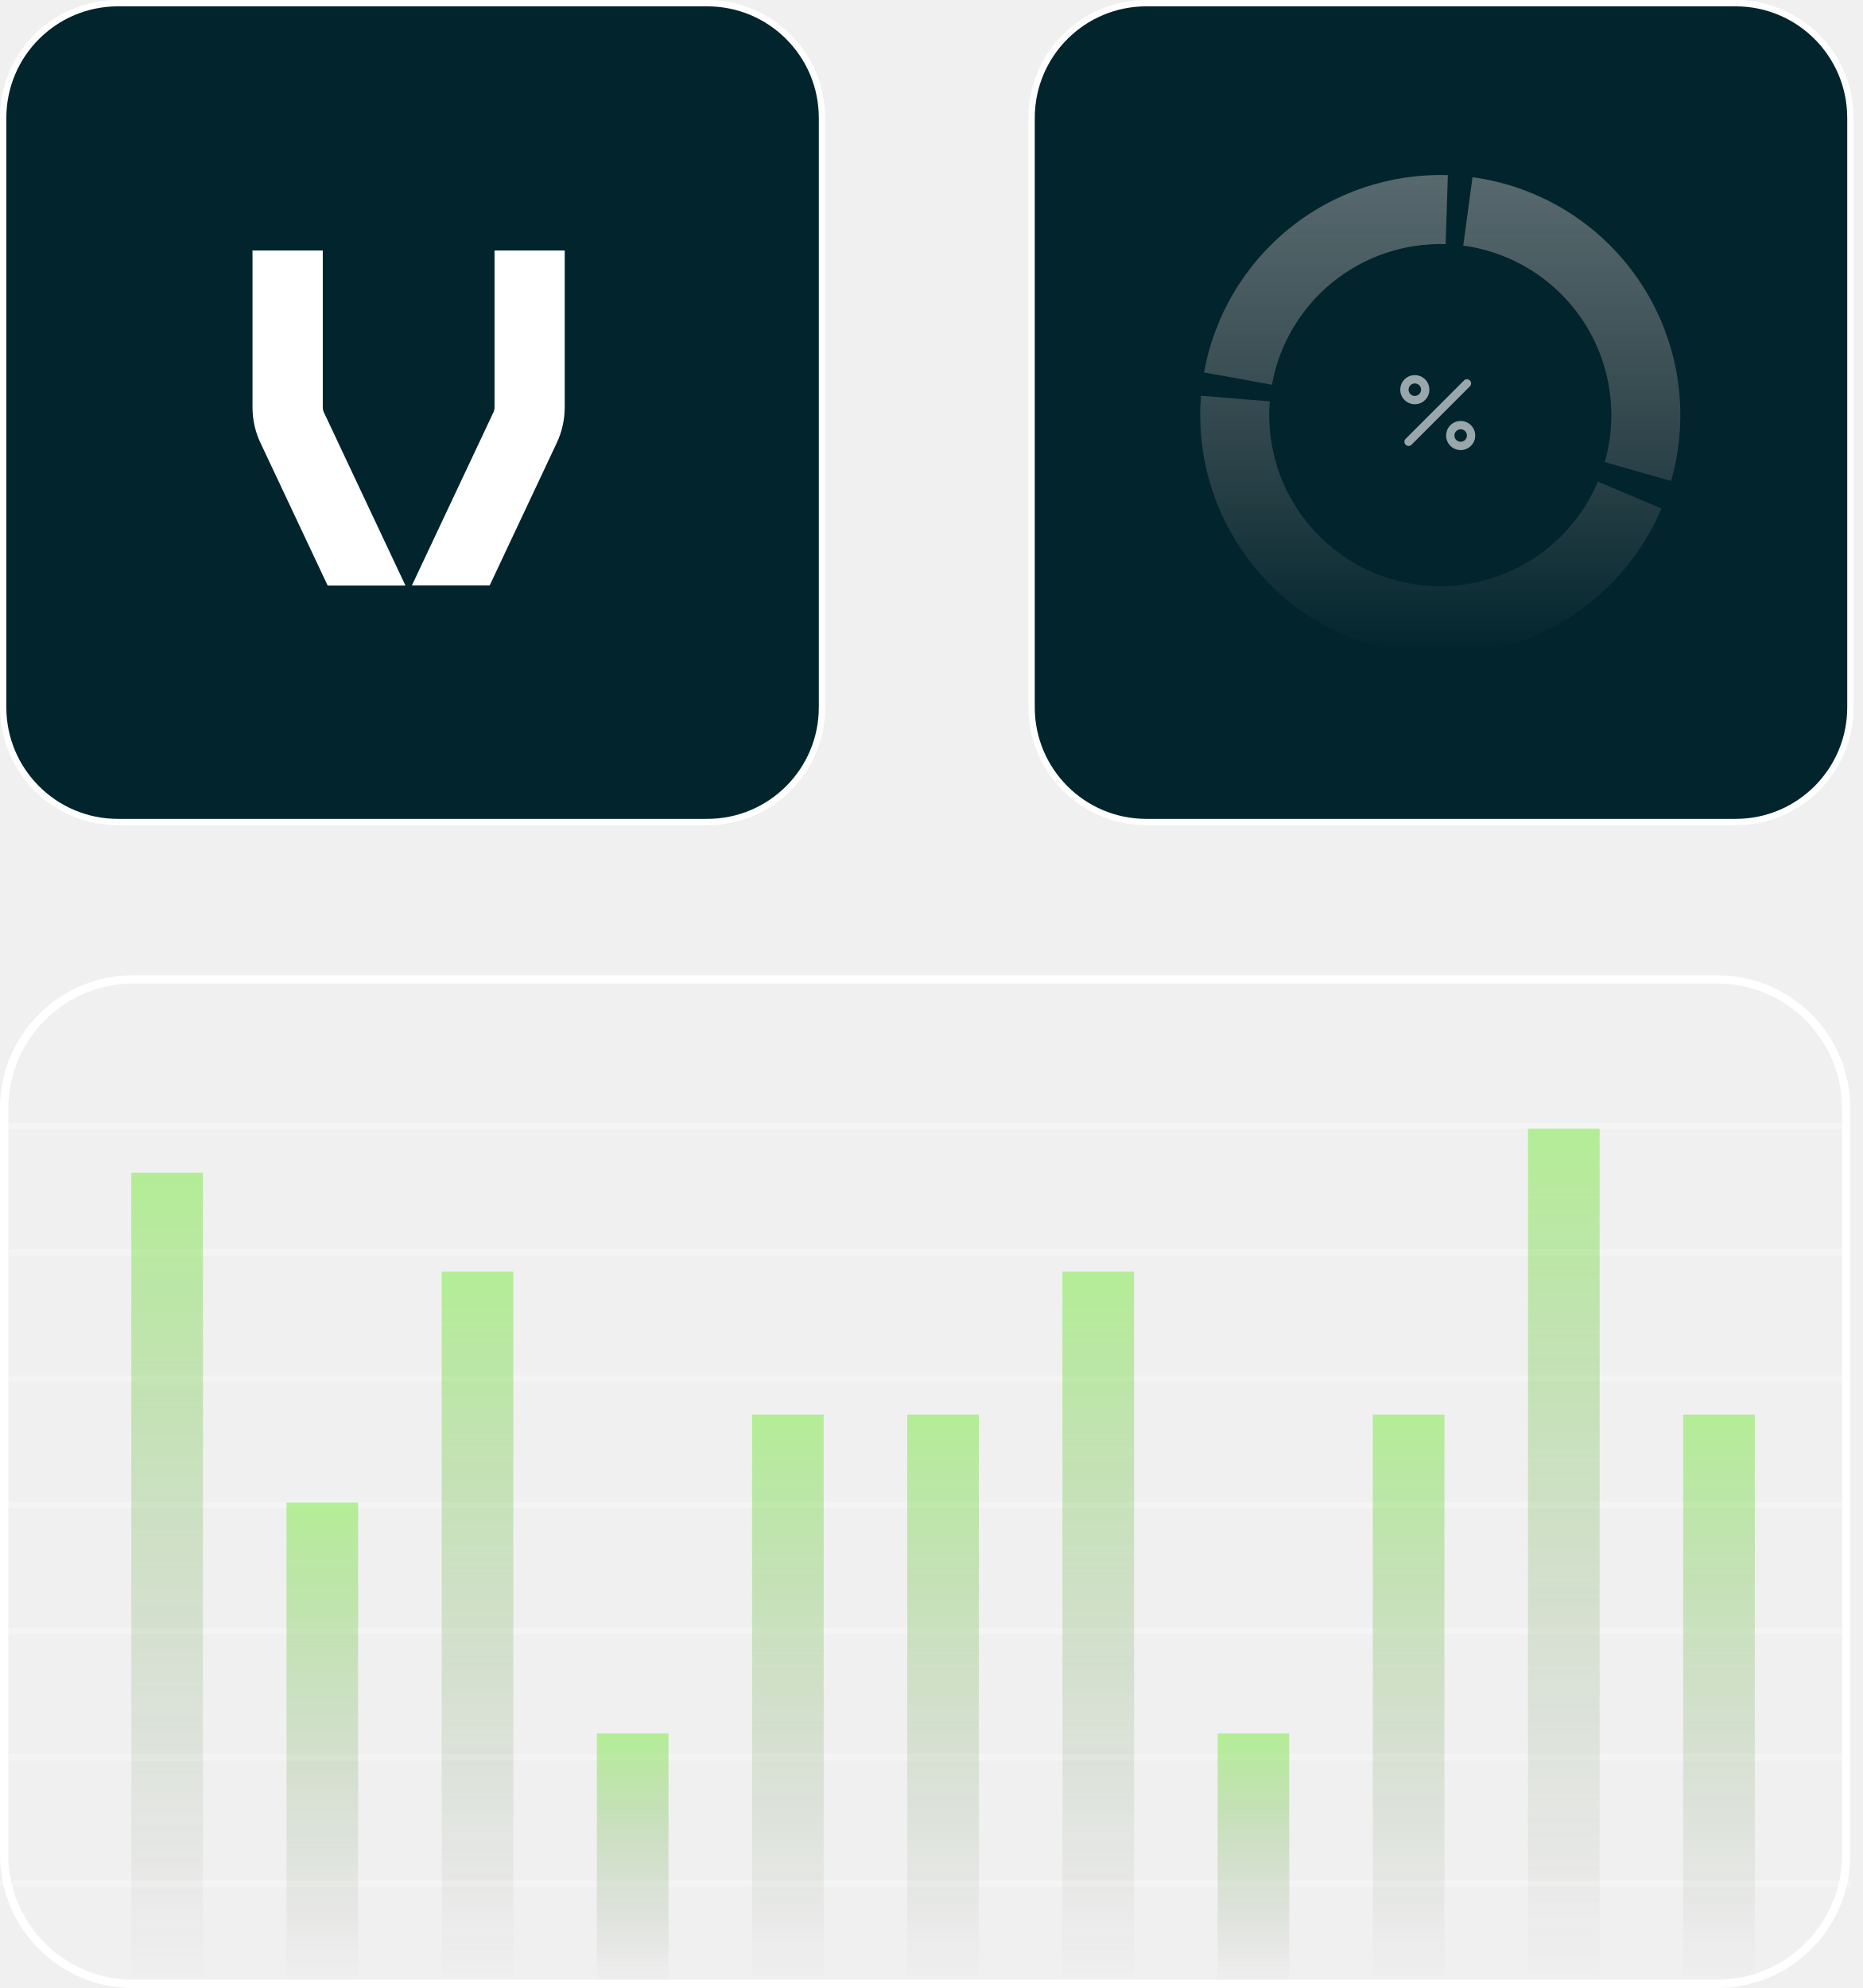
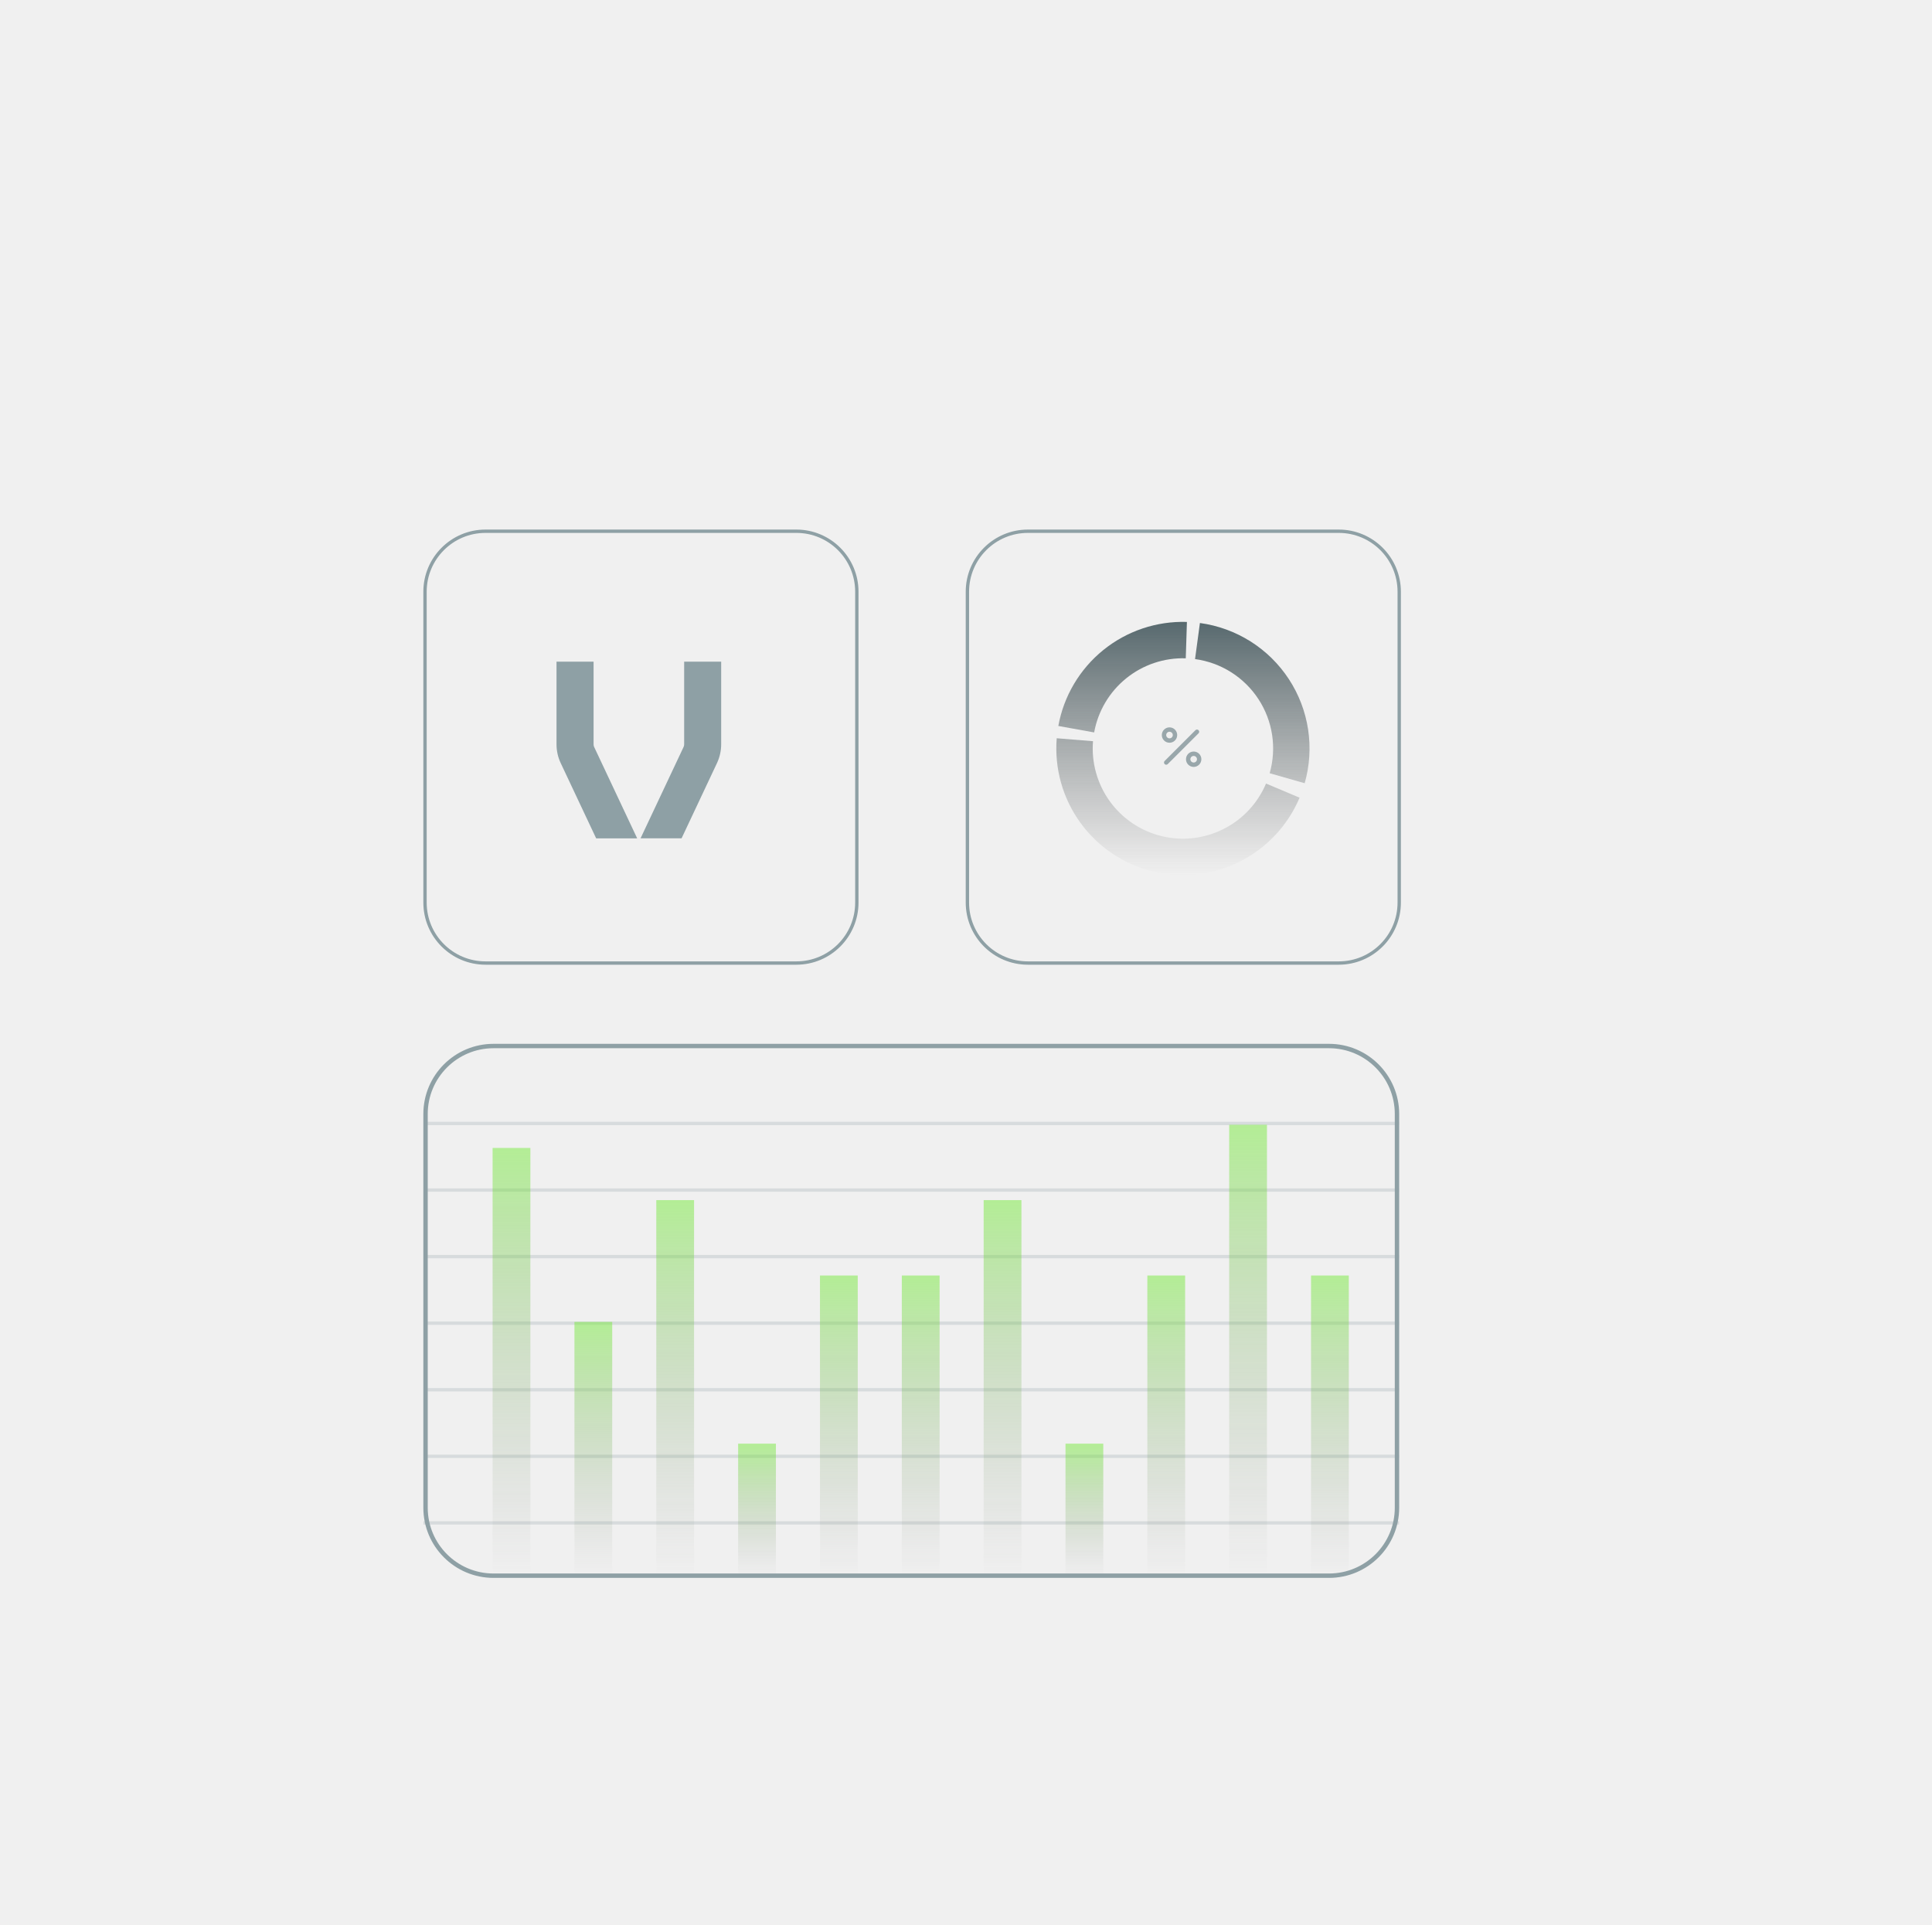
- <svg xmlns="http://www.w3.org/2000/svg" width="149" height="159" viewBox="0 0 149 159" fill="none">
-   <rect x="82.514" y="0.254" width="65.493" height="65.493" rx="9.175" fill="#01242D" stroke="white" stroke-width="0.507" />
-   <path d="M117.333 30.667L112.667 35.333" stroke="#99A7AB" stroke-width="0.667" stroke-linecap="round" stroke-linejoin="round" />
-   <path d="M113.167 32C113.627 32 114 31.627 114 31.167C114 30.706 113.627 30.333 113.167 30.333C112.706 30.333 112.333 30.706 112.333 31.167C112.333 31.627 112.706 32 113.167 32Z" stroke="#99A7AB" stroke-width="0.667" stroke-linecap="round" stroke-linejoin="round" />
-   <path d="M116.833 35.667C117.294 35.667 117.667 35.294 117.667 34.833C117.667 34.373 117.294 34 116.833 34C116.373 34 116 34.373 116 34.833C116 35.294 116.373 35.667 116.833 35.667Z" stroke="#99A7AB" stroke-width="0.667" stroke-linecap="round" stroke-linejoin="round" />
-   <path opacity="0.26" d="M148 90.077L0 90.077" stroke="white" stroke-width="0.505" />
-   <path opacity="0.26" d="M148 100.174L0 100.174" stroke="white" stroke-width="0.505" />
-   <path opacity="0.26" d="M148 110.271L0 110.27" stroke="white" stroke-width="0.505" />
-   <path opacity="0.26" d="M148 120.367L0 120.367" stroke="white" stroke-width="0.505" />
-   <path opacity="0.26" d="M148 130.464L0 130.464" stroke="white" stroke-width="0.505" />
-   <path opacity="0.26" d="M148 150.657L0 150.657" stroke="white" stroke-width="0.505" />
-   <path opacity="0.26" d="M148 140.56L0 140.56" stroke="white" stroke-width="0.505" />
-   <rect x="10.503" y="93.79" width="5.729" height="65.074" fill="url(#paint0_linear_865_10285)" />
-   <rect x="35.329" y="101.705" width="5.729" height="57.16" fill="url(#paint1_linear_865_10285)" />
-   <rect x="84.981" y="101.705" width="5.729" height="57.16" fill="url(#paint2_linear_865_10285)" />
-   <rect x="47.742" y="138.639" width="5.729" height="20.226" fill="url(#paint3_linear_865_10285)" />
-   <rect x="97.394" y="138.639" width="5.729" height="20.226" fill="url(#paint4_linear_865_10285)" />
-   <rect x="60.155" y="113.137" width="5.729" height="45.728" fill="url(#paint5_linear_865_10285)" />
-   <rect x="109.806" y="113.137" width="5.729" height="45.728" fill="url(#paint6_linear_865_10285)" />
-   <rect x="72.568" y="113.137" width="5.729" height="45.728" fill="url(#paint7_linear_865_10285)" />
-   <rect x="122.219" y="90.273" width="5.729" height="68.592" fill="url(#paint8_linear_865_10285)" />
-   <rect x="134.632" y="113.137" width="5.729" height="45.728" fill="url(#paint9_linear_865_10285)" />
-   <rect x="22.916" y="120.172" width="5.729" height="38.693" fill="url(#paint10_linear_865_10285)" />
-   <rect x="0.254" y="0.254" width="65.493" height="65.493" rx="9.175" fill="#01242D" stroke="white" stroke-width="0.507" />
-   <path d="M25.912 32.999C25.847 32.868 25.818 32.722 25.818 32.577V20.036H20.197V32.577C20.197 33.559 20.414 34.54 20.834 35.42L26.209 46.834H32.431L25.92 33.006L25.912 32.999Z" fill="white" />
-   <path d="M39.556 20.036V32.577C39.556 32.722 39.528 32.861 39.462 32.991L32.944 46.827H39.166L44.541 35.405C44.953 34.525 45.17 33.551 45.17 32.577V20.036H39.549H39.556Z" fill="white" />
-   <rect x="0.333" y="78.333" width="147.335" height="80.335" rx="10.31" stroke="white" stroke-width="0.665" />
-   <path d="M132.894 40.669C131.119 44.874 127.904 48.31 123.826 50.36C119.747 52.41 115.071 52.94 110.637 51.855C106.203 50.769 102.301 48.14 99.63 44.438C96.959 40.736 95.694 36.204 96.063 31.654L101.565 32.099C101.303 35.341 102.204 38.57 104.107 41.208C106.01 43.846 108.79 45.719 111.95 46.492C115.109 47.266 118.44 46.888 121.347 45.427C124.253 43.967 126.543 41.519 127.808 38.522L132.894 40.669Z" fill="url(#paint11_linear_865_10285)" />
-   <path d="M96.306 29.788C97.125 25.257 99.544 21.171 103.124 18.274C106.704 15.378 111.206 13.864 115.808 14.01L115.634 19.527C112.355 19.424 109.147 20.502 106.597 22.566C104.046 24.63 102.322 27.541 101.738 30.77L96.306 29.788Z" fill="url(#paint12_linear_865_10285)" />
-   <path d="M117.781 14.174C120.51 14.544 123.127 15.496 125.455 16.966C127.783 18.436 129.768 20.39 131.275 22.695C132.782 25 133.775 27.601 134.188 30.324C134.601 33.046 134.423 35.826 133.667 38.474L128.359 36.958C128.898 35.072 129.024 33.091 128.73 31.151C128.436 29.212 127.728 27.358 126.654 25.716C125.581 24.073 124.167 22.681 122.508 21.634C120.849 20.586 118.984 19.908 117.04 19.644L117.781 14.174Z" fill="url(#paint13_linear_865_10285)" />
+ <svg xmlns="http://www.w3.org/2000/svg" width="251" height="250" viewBox="0 0 251 250" fill="none">
+   <rect x="125.682" y="69.018" width="56.101" height="56.101" rx="7.859" stroke="#8EA0A5" stroke-width="0.434" />
+   <g clip-path="url(#clip0_922_16961)">
+     <path d="M155.508 95.07L151.51 99.067" stroke="#99A7AB" stroke-width="0.571" stroke-linecap="round" stroke-linejoin="round" />
+     <path d="M151.938 96.212C152.333 96.212 152.652 95.892 152.652 95.498C152.652 95.104 152.333 94.784 151.938 94.784C151.544 94.784 151.225 95.104 151.225 95.498C151.225 95.892 151.544 96.212 151.938 96.212Z" stroke="#99A7AB" stroke-width="0.571" stroke-linecap="round" stroke-linejoin="round" />
+     <path d="M155.079 99.353C155.474 99.353 155.793 99.033 155.793 98.639C155.793 98.245 155.474 97.925 155.079 97.925C154.685 97.925 154.365 98.245 154.365 98.639C154.365 99.033 154.685 99.353 155.079 99.353Z" stroke="#99A7AB" stroke-width="0.571" stroke-linecap="round" stroke-linejoin="round" />
+   </g>
+   <g clip-path="url(#clip1_922_16961)">
+     <path opacity="0.26" d="M181.777 145.961L55 145.961" stroke="#8EA0A5" stroke-width="0.432" />
+     <path opacity="0.26" d="M181.777 154.61L55 154.61" stroke="#8EA0A5" stroke-width="0.432" />
+     <path opacity="0.26" d="M181.777 163.258L55 163.258" stroke="#8EA0A5" stroke-width="0.432" />
+     <path opacity="0.26" d="M181.777 171.907L55 171.907" stroke="#8EA0A5" stroke-width="0.432" />
+     <path opacity="0.26" d="M181.777 180.556L55 180.556" stroke="#8EA0A5" stroke-width="0.432" />
+     <path opacity="0.26" d="M181.777 197.853L55 197.853" stroke="#8EA0A5" stroke-width="0.432" />
+     <path opacity="0.26" d="M181.777 189.205L55 189.205" stroke="#8EA0A5" stroke-width="0.432" />
+     <path d="M63.997 149.141H68.905V204.884H63.997V149.141Z" fill="url(#paint0_linear_922_16961)" />
+     <path d="M85.263 155.921H90.17V204.884H85.263V155.921Z" fill="url(#paint1_linear_922_16961)" />
+     <path d="M127.794 155.921H132.702V204.884H127.794V155.921Z" fill="url(#paint2_linear_922_16961)" />
+     <path d="M95.896 187.559H100.803V204.884H95.896V187.559Z" fill="url(#paint3_linear_922_16961)" />
+     <path d="M138.427 187.559H143.335V204.884H138.427V187.559Z" fill="url(#paint4_linear_922_16961)" />
+     <path d="M106.529 165.714H111.436V204.884H106.529V165.714Z" fill="url(#paint5_linear_922_16961)" />
+     <path d="M149.06 165.714H153.968V204.884H149.06V165.714Z" fill="url(#paint6_linear_922_16961)" />
+     <path d="M117.161 165.714H122.069V204.884H117.161V165.714Z" fill="url(#paint7_linear_922_16961)" />
+     <path d="M159.693 146.128H164.6V204.884H159.693V146.128Z" fill="url(#paint8_linear_922_16961)" />
+     <path d="M170.326 165.714H175.233V204.884H170.326V165.714Z" fill="url(#paint9_linear_922_16961)" />
+     <path d="M74.63 171.74H79.537V204.884H74.63V171.74Z" fill="url(#paint10_linear_922_16961)" />
+   </g>
+   <rect x="55.217" y="69.018" width="56.101" height="56.101" rx="7.859" stroke="#8EA0A5" stroke-width="0.434" />
+   <path d="M77.197 97.067C77.141 96.955 77.116 96.831 77.116 96.706V85.963H72.301V96.706C72.301 97.547 72.487 98.388 72.846 99.141L77.451 108.919H82.78L77.203 97.074L77.197 97.067Z" fill="#8EA0A5" />
+   <path d="M88.884 85.963V96.706C88.884 96.831 88.859 96.949 88.803 97.061L83.22 108.913H88.549L93.154 99.129C93.507 98.375 93.693 97.541 93.693 96.706V85.963H88.878H88.884Z" fill="#8EA0A5" />
+   <rect x="55.285" y="135.9" width="126.207" height="68.815" rx="8.832" stroke="#8EA0A5" stroke-width="0.57" />
+   <path d="M168.837 103.637C167.317 107.24 164.563 110.183 161.069 111.939C157.575 113.695 153.57 114.149 149.772 113.219C145.974 112.29 142.631 110.037 140.343 106.866C138.055 103.695 136.972 99.813 137.287 95.915L142 96.297C141.776 99.074 142.548 101.84 144.178 104.099C145.808 106.359 148.19 107.964 150.896 108.626C153.602 109.288 156.456 108.965 158.945 107.714C161.435 106.463 163.397 104.366 164.48 101.799L168.837 103.637Z" fill="url(#paint11_linear_922_16961)" />
+   <path d="M137.495 94.318C138.197 90.436 140.27 86.936 143.336 84.454C146.403 81.973 150.259 80.677 154.201 80.801L154.052 85.528C151.243 85.439 148.495 86.363 146.311 88.131C144.126 89.898 142.649 92.393 142.149 95.158L137.495 94.318Z" fill="url(#paint12_linear_922_16961)" />
+   <path d="M155.891 80.942C158.228 81.259 160.47 82.075 162.465 83.334C164.459 84.593 166.159 86.267 167.45 88.241C168.741 90.215 169.592 92.444 169.945 94.776C170.299 97.108 170.147 99.489 169.499 101.757L164.952 100.459C165.413 98.843 165.522 97.147 165.27 95.485C165.018 93.823 164.412 92.235 163.492 90.829C162.572 89.422 161.361 88.23 159.94 87.332C158.519 86.435 156.921 85.854 155.256 85.628L155.891 80.942Z" fill="url(#paint13_linear_922_16961)" />
  <defs>
-     <linearGradient id="paint0_linear_865_10285" x1="13.368" y1="93.79" x2="13.368" y2="158.865" gradientUnits="userSpaceOnUse">
+     <linearGradient id="paint0_linear_922_16961" x1="66.451" y1="149.141" x2="66.451" y2="204.884" gradientUnits="userSpaceOnUse">
      <stop stop-color="#77EB3D" stop-opacity="0.5" />
      <stop offset="1" stop-color="#737373" stop-opacity="0" />
    </linearGradient>
-     <linearGradient id="paint1_linear_865_10285" x1="38.194" y1="101.705" x2="38.194" y2="158.865" gradientUnits="userSpaceOnUse">
+     <linearGradient id="paint1_linear_922_16961" x1="87.717" y1="155.921" x2="87.717" y2="204.884" gradientUnits="userSpaceOnUse">
      <stop stop-color="#77EB3D" stop-opacity="0.5" />
      <stop offset="1" stop-color="#737373" stop-opacity="0" />
    </linearGradient>
-     <linearGradient id="paint2_linear_865_10285" x1="87.845" y1="101.705" x2="87.845" y2="158.865" gradientUnits="userSpaceOnUse">
+     <linearGradient id="paint2_linear_922_16961" x1="130.248" y1="155.921" x2="130.248" y2="204.884" gradientUnits="userSpaceOnUse">
      <stop stop-color="#77EB3D" stop-opacity="0.5" />
      <stop offset="1" stop-color="#737373" stop-opacity="0" />
    </linearGradient>
-     <linearGradient id="paint3_linear_865_10285" x1="50.606" y1="138.639" x2="50.606" y2="158.865" gradientUnits="userSpaceOnUse">
+     <linearGradient id="paint3_linear_922_16961" x1="98.35" y1="187.559" x2="98.35" y2="204.884" gradientUnits="userSpaceOnUse">
      <stop stop-color="#77EB3D" stop-opacity="0.5" />
      <stop offset="1" stop-color="#737373" stop-opacity="0" />
    </linearGradient>
-     <linearGradient id="paint4_linear_865_10285" x1="100.258" y1="138.639" x2="100.258" y2="158.865" gradientUnits="userSpaceOnUse">
+     <linearGradient id="paint4_linear_922_16961" x1="140.881" y1="187.559" x2="140.881" y2="204.884" gradientUnits="userSpaceOnUse">
      <stop stop-color="#77EB3D" stop-opacity="0.5" />
      <stop offset="1" stop-color="#737373" stop-opacity="0" />
    </linearGradient>
-     <linearGradient id="paint5_linear_865_10285" x1="63.019" y1="113.137" x2="63.019" y2="158.865" gradientUnits="userSpaceOnUse">
+     <linearGradient id="paint5_linear_922_16961" x1="108.982" y1="165.714" x2="108.982" y2="204.884" gradientUnits="userSpaceOnUse">
      <stop stop-color="#77EB3D" stop-opacity="0.5" />
      <stop offset="1" stop-color="#737373" stop-opacity="0" />
    </linearGradient>
-     <linearGradient id="paint6_linear_865_10285" x1="112.671" y1="113.137" x2="112.671" y2="158.865" gradientUnits="userSpaceOnUse">
+     <linearGradient id="paint6_linear_922_16961" x1="151.514" y1="165.714" x2="151.514" y2="204.884" gradientUnits="userSpaceOnUse">
      <stop stop-color="#77EB3D" stop-opacity="0.5" />
      <stop offset="1" stop-color="#737373" stop-opacity="0" />
    </linearGradient>
-     <linearGradient id="paint7_linear_865_10285" x1="75.432" y1="113.137" x2="75.432" y2="158.865" gradientUnits="userSpaceOnUse">
+     <linearGradient id="paint7_linear_922_16961" x1="119.615" y1="165.714" x2="119.615" y2="204.884" gradientUnits="userSpaceOnUse">
      <stop stop-color="#77EB3D" stop-opacity="0.5" />
      <stop offset="1" stop-color="#737373" stop-opacity="0" />
    </linearGradient>
-     <linearGradient id="paint8_linear_865_10285" x1="125.084" y1="90.273" x2="125.084" y2="158.865" gradientUnits="userSpaceOnUse">
+     <linearGradient id="paint8_linear_922_16961" x1="162.147" y1="146.128" x2="162.147" y2="204.884" gradientUnits="userSpaceOnUse">
      <stop stop-color="#77EB3D" stop-opacity="0.5" />
      <stop offset="1" stop-color="#737373" stop-opacity="0" />
    </linearGradient>
-     <linearGradient id="paint9_linear_865_10285" x1="137.497" y1="113.137" x2="137.497" y2="158.865" gradientUnits="userSpaceOnUse">
+     <linearGradient id="paint9_linear_922_16961" x1="172.78" y1="165.714" x2="172.78" y2="204.884" gradientUnits="userSpaceOnUse">
      <stop stop-color="#77EB3D" stop-opacity="0.5" />
      <stop offset="1" stop-color="#737373" stop-opacity="0" />
    </linearGradient>
-     <linearGradient id="paint10_linear_865_10285" x1="25.78" y1="120.172" x2="25.78" y2="158.865" gradientUnits="userSpaceOnUse">
+     <linearGradient id="paint10_linear_922_16961" x1="77.084" y1="171.74" x2="77.084" y2="204.884" gradientUnits="userSpaceOnUse">
      <stop stop-color="#77EB3D" stop-opacity="0.5" />
      <stop offset="1" stop-color="#737373" stop-opacity="0" />
    </linearGradient>
-     <linearGradient id="paint11_linear_865_10285" x1="115.203" y1="14" x2="115.203" y2="52.405" gradientUnits="userSpaceOnUse">
+     <linearGradient id="paint11_linear_922_16961" x1="153.682" y1="80.793" x2="153.682" y2="113.691" gradientUnits="userSpaceOnUse">
      <stop stop-color="#57696E" />
      <stop offset="1" stop-color="#737373" stop-opacity="0" />
    </linearGradient>
-     <linearGradient id="paint12_linear_865_10285" x1="115.203" y1="14" x2="115.203" y2="52.405" gradientUnits="userSpaceOnUse">
+     <linearGradient id="paint12_linear_922_16961" x1="153.682" y1="80.793" x2="153.682" y2="113.691" gradientUnits="userSpaceOnUse">
      <stop stop-color="#57696E" />
      <stop offset="1" stop-color="#737373" stop-opacity="0" />
    </linearGradient>
-     <linearGradient id="paint13_linear_865_10285" x1="115.203" y1="14" x2="115.203" y2="52.405" gradientUnits="userSpaceOnUse">
+     <linearGradient id="paint13_linear_922_16961" x1="153.682" y1="80.793" x2="153.682" y2="113.691" gradientUnits="userSpaceOnUse">
      <stop stop-color="#57696E" />
      <stop offset="1" stop-color="#737373" stop-opacity="0" />
    </linearGradient>
+     <clipPath id="clip0_922_16961">
+       <rect width="6.853" height="6.853" fill="white" transform="translate(150.083 93.6422)" />
+     </clipPath>
+     <clipPath id="clip1_922_16961">
+       <rect width="126.777" height="65.958" fill="white" transform="translate(55 139.042)" />
+     </clipPath>
  </defs>
</svg>
